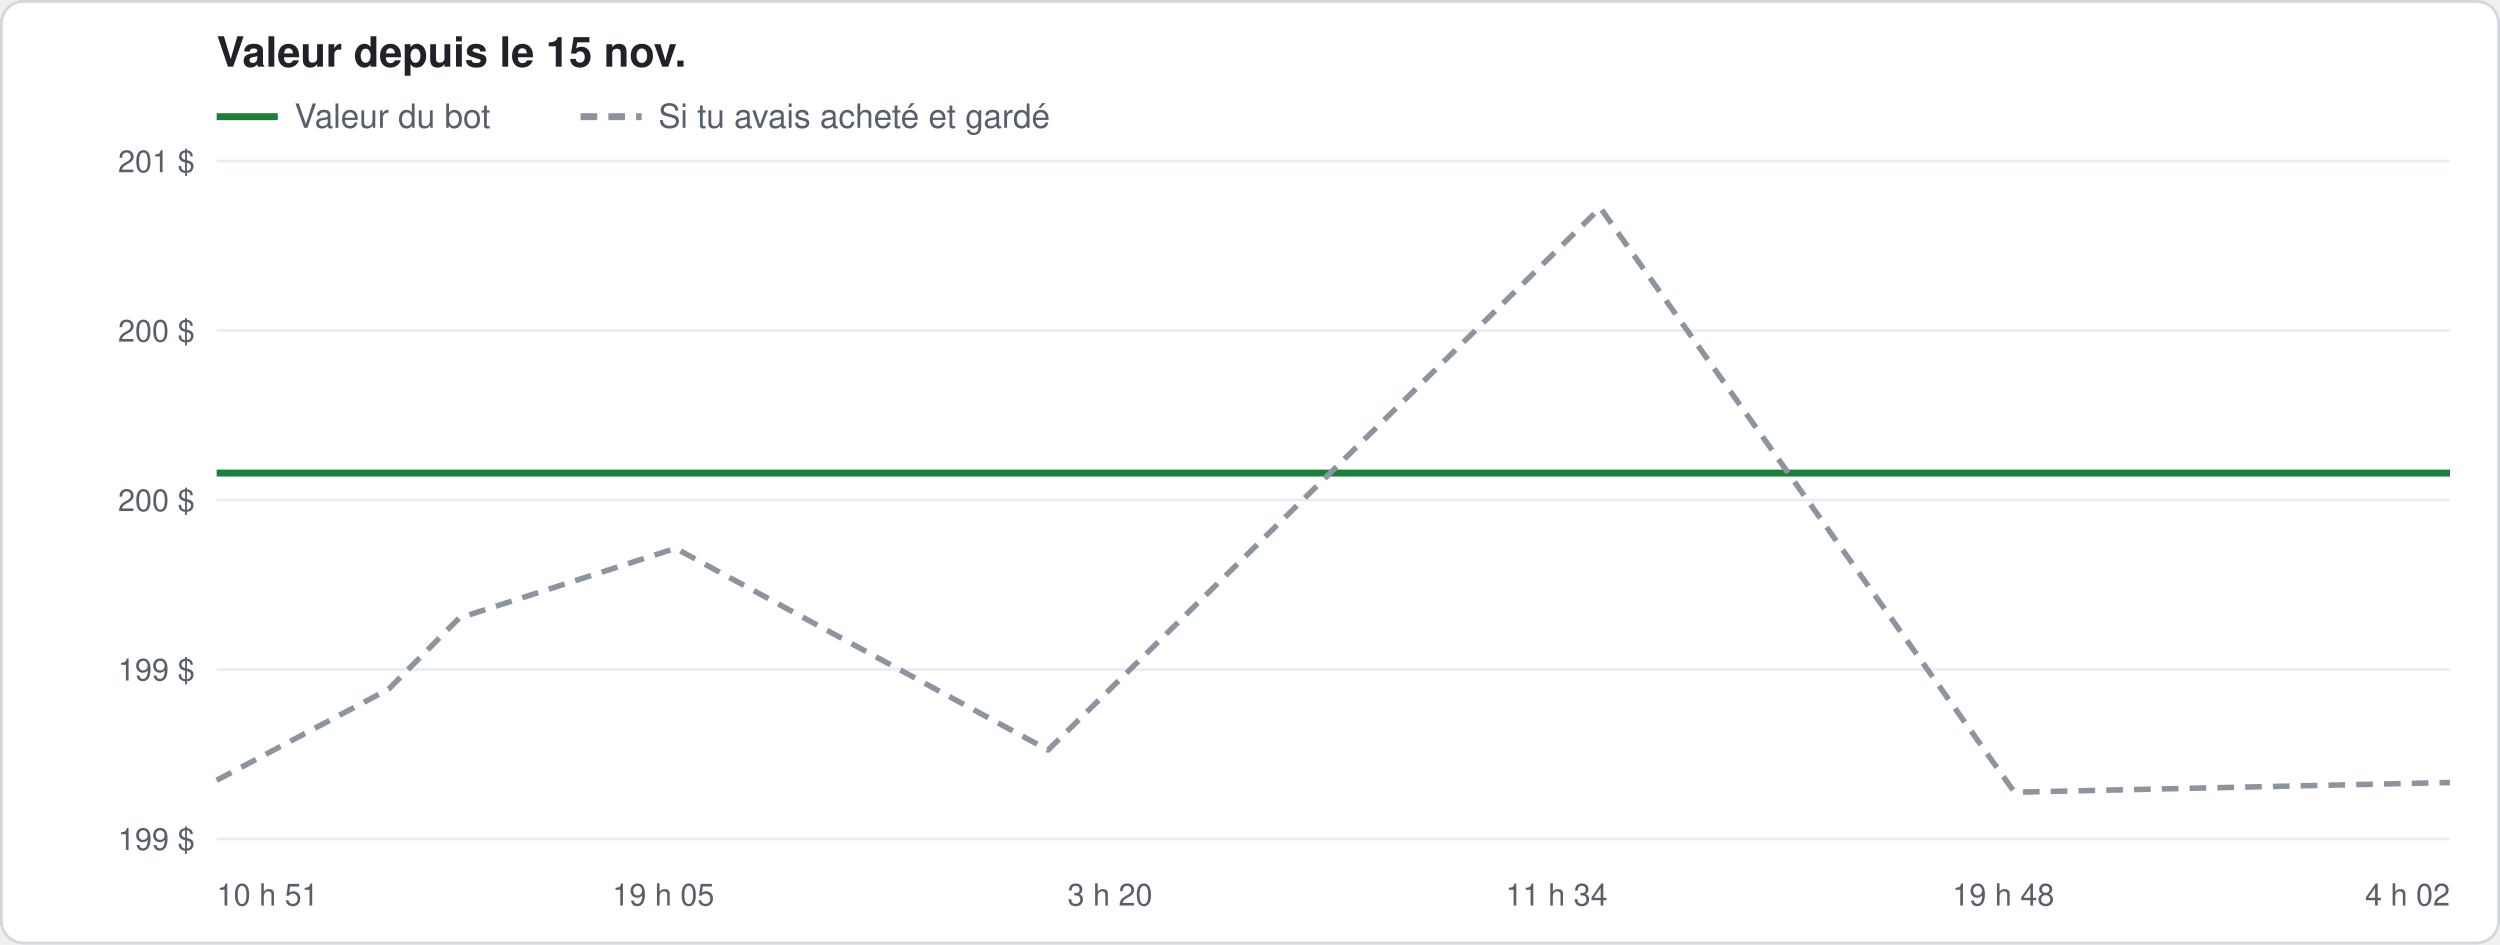
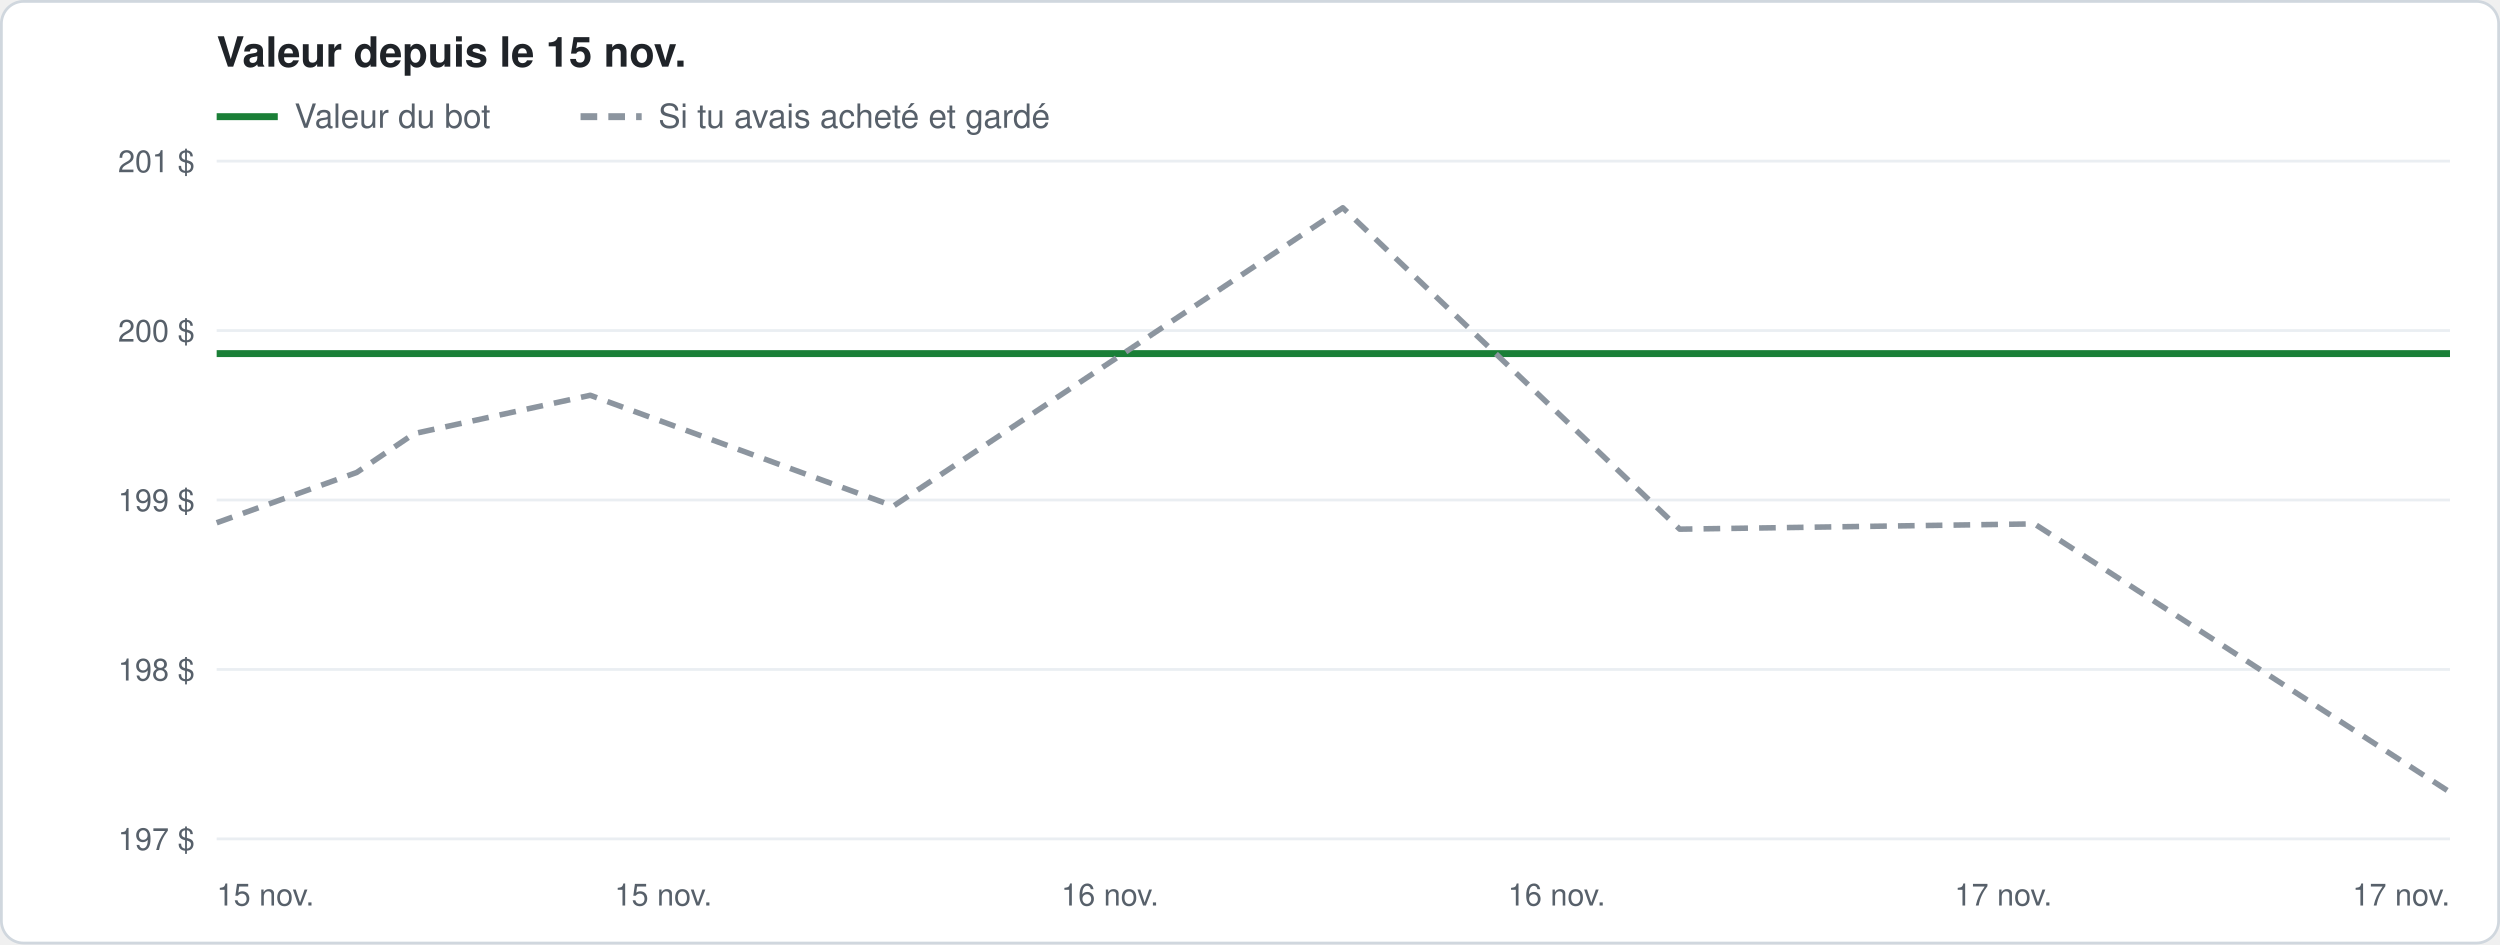
<svg xmlns="http://www.w3.org/2000/svg" width="900" height="340" viewBox="0 0 900 340" font-family="-apple-system, Segoe UI, Helvetica, Arial, sans-serif">
  <rect x="0.5" y="0.5" width="899" height="339" rx="8" fill="#ffffff" stroke="#d0d7de" />
  <text x="78" y="24" font-size="15" font-weight="600" fill="#1f2328">Valeur depuis le 15 nov.</text>
  <line x1="78" y1="42" x2="100" y2="42" stroke="#1a7f37" stroke-width="2.5" />
  <text x="106" y="46" font-size="12" fill="#57606a">Valeur du bot</text>
  <line x1="209" y1="42" x2="231" y2="42" stroke="#8c959f" stroke-width="2.5" stroke-dasharray="6 4" />
  <text x="237" y="46" font-size="12" fill="#57606a">Si tu avais acheté et gardé</text>
  <line x1="78" y1="302.0" x2="882" y2="302.0" stroke="#eaeef2" />
-   <text x="70" y="306.0" font-size="11" fill="#57606a" text-anchor="end">199 $</text>
+   <text x="70" y="306.0" font-size="11" fill="#57606a" text-anchor="end">197 $</text>
  <line x1="78" y1="241.0" x2="882" y2="241.0" stroke="#eaeef2" />
-   <text x="70" y="245.0" font-size="11" fill="#57606a" text-anchor="end">199 $</text>
+   <text x="70" y="245.0" font-size="11" fill="#57606a" text-anchor="end">198 $</text>
  <line x1="78" y1="180.0" x2="882" y2="180.0" stroke="#eaeef2" />
-   <text x="70" y="184.0" font-size="11" fill="#57606a" text-anchor="end">200 $</text>
+   <text x="70" y="184.0" font-size="11" fill="#57606a" text-anchor="end">199 $</text>
  <line x1="78" y1="119.0" x2="882" y2="119.0" stroke="#eaeef2" />
  <text x="70" y="123.0" font-size="11" fill="#57606a" text-anchor="end">200 $</text>
  <line x1="78" y1="58.0" x2="882" y2="58.0" stroke="#eaeef2" />
  <text x="70" y="62.0" font-size="11" fill="#57606a" text-anchor="end">201 $</text>
-   <text x="78.0" y="326" font-size="11" fill="#57606a" text-anchor="start">10 h 51</text>
-   <text x="238.8" y="326" font-size="11" fill="#57606a" text-anchor="middle">19 h 05</text>
-   <text x="399.6" y="326" font-size="11" fill="#57606a" text-anchor="middle">3 h 20</text>
-   <text x="560.4" y="326" font-size="11" fill="#57606a" text-anchor="middle">11 h 34</text>
-   <text x="721.2" y="326" font-size="11" fill="#57606a" text-anchor="middle">19 h 48</text>
-   <text x="882.0" y="326" font-size="11" fill="#57606a" text-anchor="end">4 h 02</text>
-   <polyline points="78.0,170.3 139.9,170.3 165.3,170.3 243.2,170.3 377.3,170.3 576.1,170.3 725.2,170.3 882.0,170.3" fill="none" stroke="#1a7f37" stroke-width="2.5" stroke-linejoin="round" />
-   <polyline points="78.0,280.9 139.9,248.1 165.3,222.5 243.2,197.4 377.3,270.0 576.1,74.8 725.2,285.2 882.0,281.7" fill="none" stroke="#8c959f" stroke-width="2" stroke-linejoin="round" stroke-dasharray="6 4" />
+   <text x="78.0" y="326" font-size="11" fill="#57606a" text-anchor="start">15 nov.</text>
+   <text x="238.8" y="326" font-size="11" fill="#57606a" text-anchor="middle">15 nov.</text>
+   <text x="399.6" y="326" font-size="11" fill="#57606a" text-anchor="middle">16 nov.</text>
+   <text x="560.4" y="326" font-size="11" fill="#57606a" text-anchor="middle">16 nov.</text>
+   <text x="721.2" y="326" font-size="11" fill="#57606a" text-anchor="middle">17 nov.</text>
+   <text x="882.0" y="326" font-size="11" fill="#57606a" text-anchor="end">17 nov.</text>
+   <polyline points="78.0,127.3 128.4,127.3 149.1,127.3 212.5,127.3 321.6,127.3 483.4,127.3 604.7,127.3 732.4,127.3 882.0,127.3" fill="none" stroke="#1a7f37" stroke-width="2.5" stroke-linejoin="round" />
+   <polyline points="78.0,188.2 128.4,170.1 149.1,156.1 212.5,142.3 321.6,182.2 483.4,74.8 604.7,190.5 732.4,188.6 882.0,285.2" fill="none" stroke="#8c959f" stroke-width="2" stroke-linejoin="round" stroke-dasharray="6 4" />
</svg>
